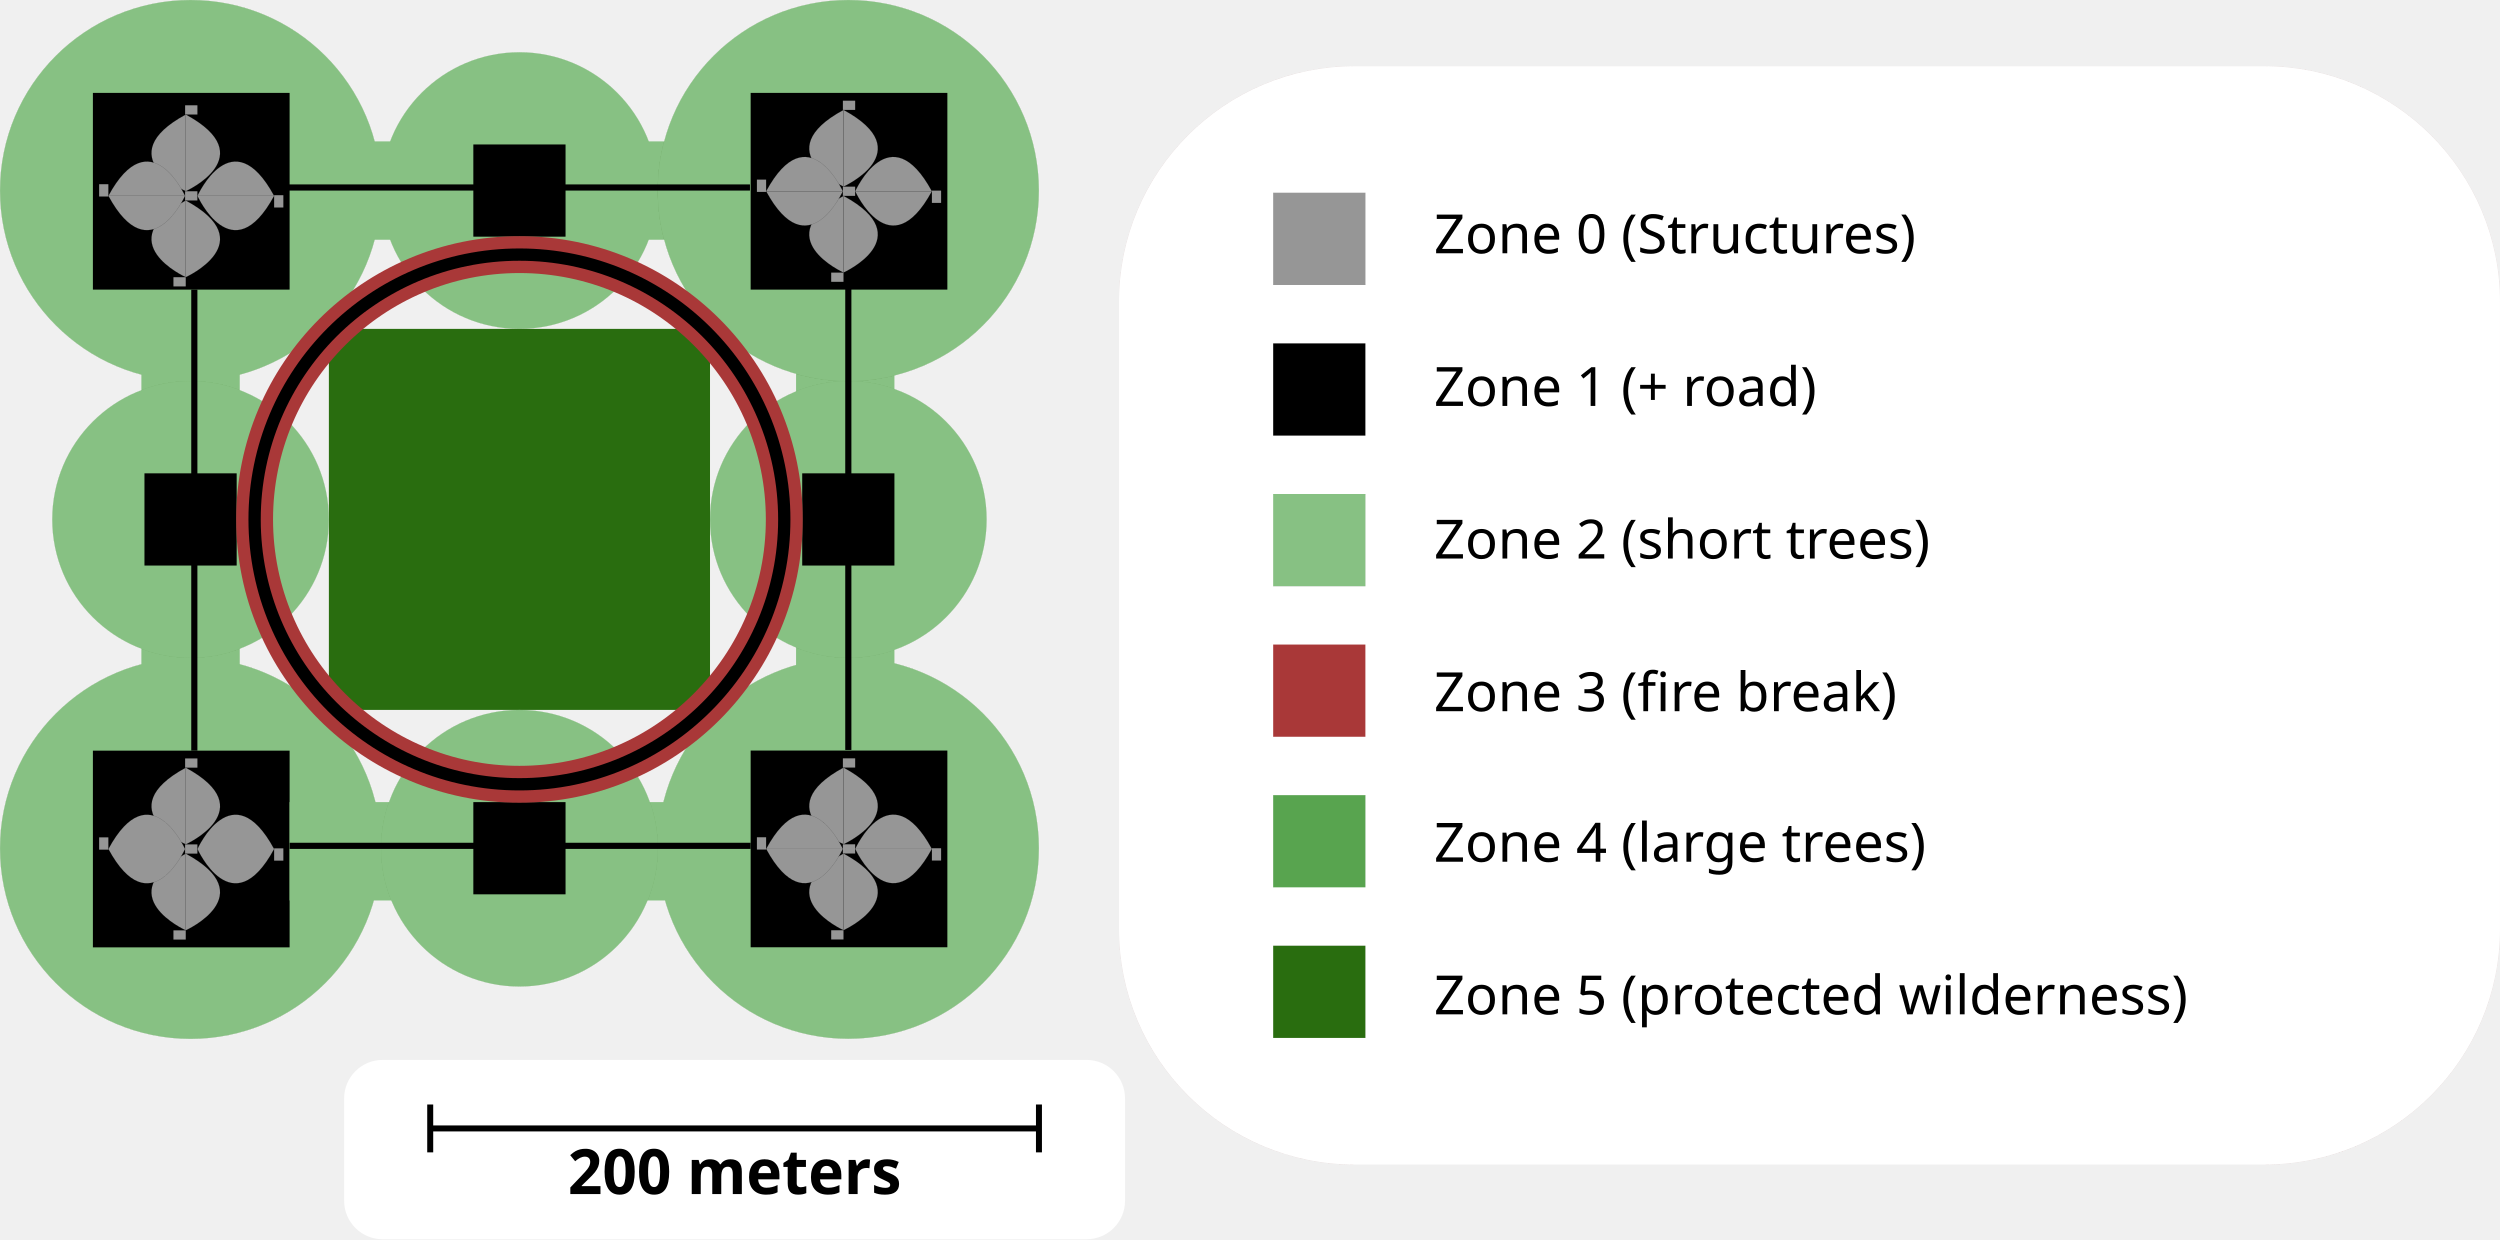
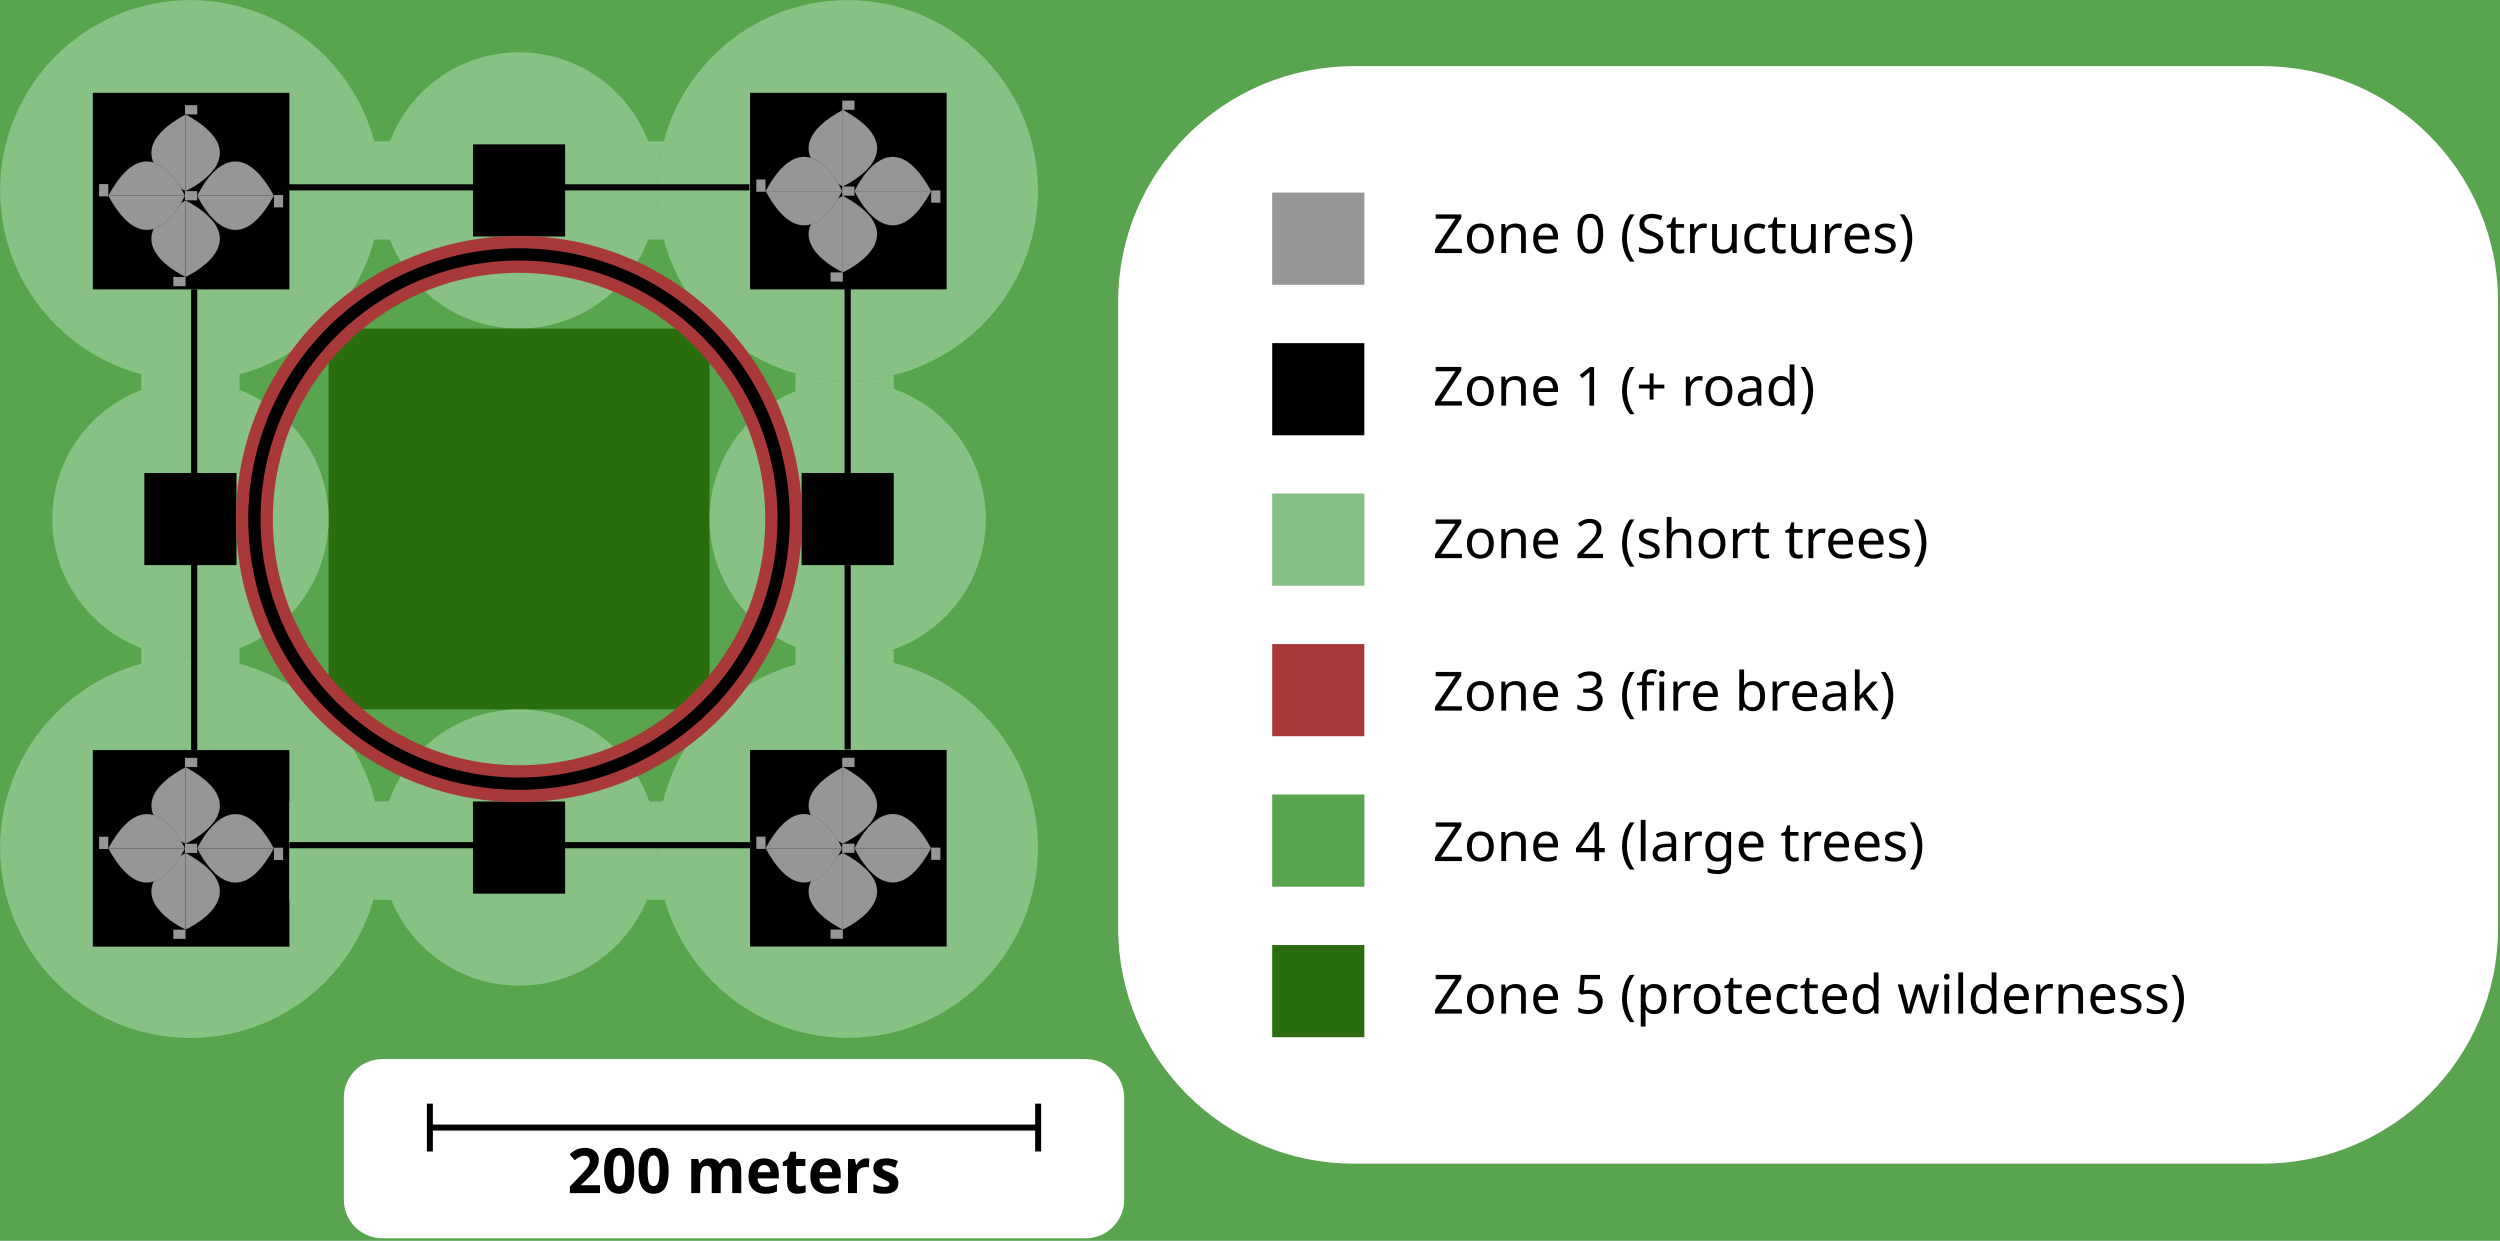
- <svg xmlns="http://www.w3.org/2000/svg" width="813.373cm" height="403.191cm" viewBox="0 0 8133.73 4031.907" version="1.1" id="svg8">
+ <svg xmlns="http://www.w3.org/2000/svg" width="814cm" height="404cm" viewBox="0 0 8140 4040" version="1.1" id="svg8">
  <defs id="defs2">
    <marker style="overflow:visible" id="Stop" refX="0" refY="0" orient="auto" markerWidth="1" markerHeight="8" viewBox="0 0 1 8" preserveAspectRatio="xMidYMid">
      <path style="fill:none;stroke:context-stroke;stroke-width:1" d="M 0,4 V -4" id="path171" />
    </marker>
  </defs>
+   <rect style="display:inline;opacity:1;fill:#58a44f;fill-opacity:1;stroke:none;stroke-width:20;stroke-miterlimit:3.4;stroke-dasharray:none;stroke-opacity:1" id="rect2698" width="8140" height="4040" x="1.4210855e-14" y="2.2737368e-13" />
  <g id="layer2" transform="translate(2.4840236e-5,-3.6194921e-5)" style="display:inline">
    <ellipse style="fill:#87c183;fill-opacity:1;stroke:#427629;stroke-width:0.372;stroke-linecap:round;stroke-linejoin:bevel;stroke-miterlimit:3.3;paint-order:stroke fill markers" id="path856" cx="620" cy="620" rx="619.814" ry="619.814" />
    <circle style="fill:#87c183;fill-opacity:1;stroke:#427629;stroke-width:0.27;stroke-linecap:round;stroke-linejoin:bevel;stroke-miterlimit:3.3;paint-order:stroke fill markers" id="path856-6" cx="1690" cy="620" r="449.865" />
    <ellipse style="fill:#87c183;fill-opacity:1;stroke:#427629;stroke-width:0.372;stroke-linecap:round;stroke-linejoin:bevel;stroke-miterlimit:3.3;paint-order:stroke fill markers" id="path856-0" cx="620" cy="2760" rx="619.814" ry="619.814" />
    <rect style="fill:#000000;fill-opacity:1;stroke:none;stroke-width:8.794;stroke-linecap:round;stroke-linejoin:bevel;stroke-miterlimit:3.3;paint-order:stroke fill markers" id="rect851-4" width="640" height="640" x="302.237" y="2442.236" />
    <ellipse style="fill:#87c183;fill-opacity:1;stroke:#427629;stroke-width:0.372;stroke-linecap:round;stroke-linejoin:bevel;stroke-miterlimit:3.3;paint-order:stroke fill markers" id="path856-88" cx="2760" cy="2759.679" rx="619.814" ry="619.814" />
    <rect style="display:inline;fill:#000000;fill-opacity:1;stroke:none;stroke-width:8.794;stroke-linecap:round;stroke-linejoin:bevel;stroke-miterlimit:3.3;paint-order:stroke fill markers" id="rect851-89" width="640" height="640" x="2442.237" y="2441.915" />
    <rect style="display:inline;fill:#87c183;fill-opacity:1;stroke-width:0.333;stroke-linecap:round;stroke-linejoin:bevel;stroke-miterlimit:3.3;paint-order:stroke fill markers" id="rect1049" width="1495.527" height="320" x="942.237" y="460" />
    <rect style="display:inline;fill:#87c183;fill-opacity:1;stroke-width:0.333;stroke-linecap:round;stroke-linejoin:bevel;stroke-miterlimit:3.3;paint-order:stroke fill markers" id="rect1049-0" width="1495.527" height="320" x="942.236" y="2609.679" />
    <rect style="display:inline;fill:#87c183;fill-opacity:1;stroke-width:0.333;stroke-linecap:round;stroke-linejoin:bevel;stroke-miterlimit:3.3;paint-order:stroke fill markers" id="rect1049-9" width="1495.527" height="320" x="-2435.527" y="2590" transform="rotate(-90)" />
    <rect style="display:inline;fill:#87c183;fill-opacity:1;stroke-width:0.333;stroke-linecap:round;stroke-linejoin:bevel;stroke-miterlimit:3.3;paint-order:stroke fill markers" id="rect1049-9-5" width="1495.527" height="320" x="-2437.763" y="460" transform="rotate(-90)" />
  </g>
  <g id="layer1" transform="translate(2.4840236e-5,-3.6194921e-5)" style="display:inline">
    <rect style="fill:#000000;fill-opacity:1;stroke:none;stroke-width:8.794;stroke-linecap:round;stroke-linejoin:bevel;stroke-miterlimit:3.3;paint-order:stroke fill markers" id="rect851" width="640" height="640" x="302.237" y="302.237" />
    <rect style="fill:#000000;fill-opacity:1;stroke:none;stroke-width:4.122;stroke-linecap:round;stroke-linejoin:bevel;stroke-miterlimit:3.3;paint-order:stroke fill markers" id="rect851-8" width="300" height="300" x="1540" y="470" />
    <rect style="fill:#296d0f;fill-opacity:1;stroke:none;stroke-width:0.663;stroke-linecap:round;stroke-linejoin:bevel;stroke-miterlimit:3.3;paint-order:stroke fill markers" id="rect1044" width="1240" height="1239.679" x="1070" y="1070" />
    <ellipse style="fill:#87c183;fill-opacity:1;stroke:#427629;stroke-width:0.372;stroke-linecap:round;stroke-linejoin:bevel;stroke-miterlimit:3.3;paint-order:stroke fill markers" id="path856-4" cx="2760" cy="620" rx="619.814" ry="619.814" />
    <rect style="fill:#000000;fill-opacity:1;stroke:none;stroke-width:8.794;stroke-linecap:round;stroke-linejoin:bevel;stroke-miterlimit:3.3;paint-order:stroke fill markers" id="rect851-3" width="640" height="640" x="2442.237" y="302.237" />
    <circle style="fill:#87c183;fill-opacity:1;stroke:#427629;stroke-width:0.27;stroke-linecap:round;stroke-linejoin:bevel;stroke-miterlimit:3.3;paint-order:stroke fill markers" id="path856-6-3" cx="620" cy="1690" r="449.865" />
    <rect style="fill:#000000;fill-opacity:1;stroke:none;stroke-width:4.122;stroke-linecap:round;stroke-linejoin:bevel;stroke-miterlimit:3.3;paint-order:stroke fill markers" id="rect851-8-3" width="300" height="300" x="470" y="1540" />
    <circle style="fill:#87c183;fill-opacity:1;stroke:#427629;stroke-width:0.27;stroke-linecap:round;stroke-linejoin:bevel;stroke-miterlimit:3.3;paint-order:stroke fill markers" id="path856-6-8" cx="2760" cy="1690" r="449.865" />
    <rect style="fill:#000000;fill-opacity:1;stroke:none;stroke-width:4.122;stroke-linecap:round;stroke-linejoin:bevel;stroke-miterlimit:3.3;paint-order:stroke fill markers" id="rect851-8-6" width="300" height="300" x="2610" y="1540" />
    <circle style="fill:#87c183;fill-opacity:1;stroke:#427629;stroke-width:0.27;stroke-linecap:round;stroke-linejoin:bevel;stroke-miterlimit:3.3;paint-order:stroke fill markers" id="path856-6-7" cx="1690" cy="2759.679" r="449.865" />
    <rect style="fill:#000000;fill-opacity:1;stroke:none;stroke-width:4.122;stroke-linecap:round;stroke-linejoin:bevel;stroke-miterlimit:3.3;paint-order:stroke fill markers" id="rect851-8-7" width="300" height="300" x="1540" y="2609.679" />
    <rect style="fill:#000000;fill-opacity:1;stroke-width:0.143;stroke-linecap:round;stroke-linejoin:bevel;stroke-miterlimit:3.3;paint-order:stroke fill markers" id="rect989" width="20" height="1500" x="622.237" y="942.237" />
    <rect style="fill:#000000;fill-opacity:1;stroke-width:0.143;stroke-linecap:round;stroke-linejoin:bevel;stroke-miterlimit:3.3;paint-order:stroke fill markers" id="rect989-6" width="20" height="1500" x="2750" y="940" />
    <rect style="display:inline;fill:#000000;fill-opacity:1;stroke-width:0.143;stroke-linecap:round;stroke-linejoin:bevel;stroke-miterlimit:3.3;paint-order:stroke fill markers" id="rect989-4" width="20" height="1500" x="2741.915" y="-2442.237" transform="rotate(90)" />
    <rect style="display:inline;fill:#000000;fill-opacity:1;stroke-width:0.143;stroke-linecap:round;stroke-linejoin:bevel;stroke-miterlimit:3.3;paint-order:stroke fill markers" id="rect989-4-0" width="20" height="1500" x="600" y="-2440" transform="rotate(90)" />
  </g>
  <g id="layer4" transform="translate(2.4840236e-5,-3.6194921e-5)" style="display:inline">
    <ellipse style="fill:none;fill-opacity:1;stroke:#a93838;stroke-width:120;stroke-linecap:round;stroke-linejoin:bevel;stroke-miterlimit:3.3;stroke-dasharray:none;stroke-opacity:1;paint-order:stroke fill markers" id="path1246-6" cx="1690" cy="1690" rx="861.658" ry="861.658" />
  </g>
  <g id="layer3" transform="translate(2.4840236e-5,-3.6194921e-5)" style="display:inline">
    <ellipse style="fill:none;fill-opacity:1;stroke:#000000;stroke-width:40;stroke-linecap:round;stroke-linejoin:bevel;stroke-miterlimit:3.3;stroke-dasharray:none;stroke-opacity:1;paint-order:stroke fill markers" id="path1246-6-9" cx="1690" cy="1690" rx="861.658" ry="861.658" />
  </g>
  <g id="layer6" transform="translate(2.4840236e-5,-3.6194921e-5)" style="display:inline">
    <g id="g2390">
      <g id="g2064" transform="matrix(0.2645833,0,0,0.2645833,361.9998,335.3936)" style="fill:#969696;fill-opacity:1;stroke-width:0.983;stroke-miterlimit:3.3;stroke-dasharray:none">
        <path style="fill:#969696;fill-opacity:1;stroke:#000000;stroke-width:0.983;stroke-linecap:butt;stroke-linejoin:miter;stroke-miterlimit:3.3;stroke-dasharray:none;stroke-opacity:1" d="m 916.216,1083.683 c 0,0 -949.56,-428.421 0,-943.166" id="path2013" />
        <rect style="fill:#969696;fill-opacity:1;stroke:none;stroke-width:0.983;stroke-linecap:round;stroke-linejoin:bevel;stroke-miterlimit:3.3;stroke-dasharray:none;paint-order:stroke fill markers" id="rect2019" width="151.181" height="113.386" x="908.216" y="27.131" />
        <path style="fill:#969696;fill-opacity:1;stroke:#000000;stroke-width:0.983;stroke-linecap:butt;stroke-linejoin:miter;stroke-miterlimit:3.3;stroke-dasharray:none;stroke-opacity:1" d="m 916.216,1083.683 c 0,0 949.56,-428.421 0,-943.166" id="path2013-7" />
      </g>
      <g id="g2064-7" transform="matrix(0.2645833,0,0,0.2645833,361.9379,615.058)" style="fill:#969696;fill-opacity:1;stroke-width:0.983;stroke-miterlimit:3.3;stroke-dasharray:none">
        <path style="fill:#969696;fill-opacity:1;stroke:#000000;stroke-width:0.983;stroke-linecap:butt;stroke-linejoin:miter;stroke-miterlimit:3.3;stroke-dasharray:none;stroke-opacity:1" d="m 916.216,1083.683 c 0,0 -949.56,-428.421 0,-943.166" id="path2013-5" />
        <rect style="fill:#969696;fill-opacity:1;stroke:none;stroke-width:0.983;stroke-linecap:round;stroke-linejoin:bevel;stroke-miterlimit:3.3;stroke-dasharray:none;paint-order:stroke fill markers" id="rect2019-4" width="151.181" height="113.386" x="908.216" y="27.131" />
        <path style="fill:#969696;fill-opacity:1;stroke:#000000;stroke-width:0.983;stroke-linecap:butt;stroke-linejoin:miter;stroke-miterlimit:3.3;stroke-dasharray:none;stroke-opacity:1" d="m 916.216,1083.683 c 0,0 949.56,-428.421 0,-943.166" id="path2013-7-8" />
      </g>
      <g id="g2064-1-1" transform="matrix(0,0.2645833,-0.2645833,0,929.0795,394.8212)" style="fill:#969696;fill-opacity:1;stroke-width:0.983;stroke-miterlimit:3.3;stroke-dasharray:none">
        <path style="fill:#969696;fill-opacity:1;stroke:#000000;stroke-width:0.983;stroke-linecap:butt;stroke-linejoin:miter;stroke-miterlimit:3.3;stroke-dasharray:none;stroke-opacity:1" d="m 916.216,1083.683 c 0,0 -949.56,-428.421 0,-943.166" id="path2013-2-0" />
        <rect style="fill:#969696;fill-opacity:1;stroke:none;stroke-width:0.983;stroke-linecap:round;stroke-linejoin:bevel;stroke-miterlimit:3.3;stroke-dasharray:none;paint-order:stroke fill markers" id="rect2019-8-5" width="151.181" height="113.386" x="908.216" y="27.131" />
        <path style="fill:#969696;fill-opacity:1;stroke:#000000;stroke-width:0.983;stroke-linecap:butt;stroke-linejoin:miter;stroke-miterlimit:3.3;stroke-dasharray:none;stroke-opacity:1" d="m 916.216,1083.683 c 0,0 949.56,-428.421 0,-943.166" id="path2013-7-9-1" />
      </g>
      <g id="g2064-4" transform="matrix(0,-0.2645833,0.2645833,0,315.3936,879.6519)" style="fill:#969696;fill-opacity:1;stroke-width:0.983;stroke-miterlimit:3.3;stroke-dasharray:none">
        <path style="fill:#969696;fill-opacity:1;stroke:#000000;stroke-width:0.983;stroke-linecap:butt;stroke-linejoin:miter;stroke-miterlimit:3.3;stroke-dasharray:none;stroke-opacity:1" d="m 916.216,1083.683 c 0,0 -949.56,-428.421 0,-943.166" id="path2013-72" />
        <rect style="fill:#969696;fill-opacity:1;stroke:none;stroke-width:0.983;stroke-linecap:round;stroke-linejoin:bevel;stroke-miterlimit:3.3;stroke-dasharray:none;paint-order:stroke fill markers" id="rect2019-40" width="151.181" height="113.386" x="908.216" y="27.131" />
        <path style="fill:#969696;fill-opacity:1;stroke:#000000;stroke-width:0.983;stroke-linecap:butt;stroke-linejoin:miter;stroke-miterlimit:3.3;stroke-dasharray:none;stroke-opacity:1" d="m 916.216,1083.683 c 0,0 949.56,-428.421 0,-943.166" id="path2013-7-6" />
      </g>
      <rect style="fill:#969696;fill-opacity:1;stroke:none;stroke-width:217.697;stroke-linecap:round;stroke-linejoin:bevel;stroke-miterlimit:3.3;paint-order:stroke fill markers" id="rect2019-8" width="40" height="30" x="564.291" y="901.901" />
    </g>
    <g id="g2390-3" transform="translate(2.7265625e-5,2125)">
      <g id="g2064-1" transform="matrix(0.2645833,0,0,0.2645833,361.9998,335.3936)" style="fill:#969696;fill-opacity:1;stroke-width:0.983;stroke-miterlimit:3.3;stroke-dasharray:none">
        <path style="fill:#969696;fill-opacity:1;stroke:#000000;stroke-width:0.983;stroke-linecap:butt;stroke-linejoin:miter;stroke-miterlimit:3.3;stroke-dasharray:none;stroke-opacity:1" d="m 916.216,1083.683 c 0,0 -949.56,-428.421 0,-943.166" id="path2013-1" />
        <rect style="fill:#969696;fill-opacity:1;stroke:none;stroke-width:0.983;stroke-linecap:round;stroke-linejoin:bevel;stroke-miterlimit:3.3;stroke-dasharray:none;paint-order:stroke fill markers" id="rect2019-0" width="151.181" height="113.386" x="908.216" y="27.131" />
        <path style="fill:#969696;fill-opacity:1;stroke:#000000;stroke-width:0.983;stroke-linecap:butt;stroke-linejoin:miter;stroke-miterlimit:3.3;stroke-dasharray:none;stroke-opacity:1" d="m 916.216,1083.683 c 0,0 949.56,-428.421 0,-943.166" id="path2013-7-3" />
      </g>
      <g id="g2064-7-4" transform="matrix(0.2645833,0,0,0.2645833,361.9379,615.058)" style="fill:#969696;fill-opacity:1;stroke-width:0.983;stroke-miterlimit:3.3;stroke-dasharray:none">
        <path style="fill:#969696;fill-opacity:1;stroke:#000000;stroke-width:0.983;stroke-linecap:butt;stroke-linejoin:miter;stroke-miterlimit:3.3;stroke-dasharray:none;stroke-opacity:1" d="m 916.216,1083.683 c 0,0 -949.56,-428.421 0,-943.166" id="path2013-5-0" />
        <rect style="fill:#969696;fill-opacity:1;stroke:none;stroke-width:0.983;stroke-linecap:round;stroke-linejoin:bevel;stroke-miterlimit:3.3;stroke-dasharray:none;paint-order:stroke fill markers" id="rect2019-4-3" width="151.181" height="113.386" x="908.216" y="27.131" />
        <path style="fill:#969696;fill-opacity:1;stroke:#000000;stroke-width:0.983;stroke-linecap:butt;stroke-linejoin:miter;stroke-miterlimit:3.3;stroke-dasharray:none;stroke-opacity:1" d="m 916.216,1083.683 c 0,0 949.56,-428.421 0,-943.166" id="path2013-7-8-9" />
      </g>
      <g id="g2064-1-1-1" transform="matrix(0,0.2645833,-0.2645833,0,929.0795,394.8212)" style="fill:#969696;fill-opacity:1;stroke-width:0.983;stroke-miterlimit:3.3;stroke-dasharray:none">
        <path style="fill:#969696;fill-opacity:1;stroke:#000000;stroke-width:0.983;stroke-linecap:butt;stroke-linejoin:miter;stroke-miterlimit:3.3;stroke-dasharray:none;stroke-opacity:1" d="m 916.216,1083.683 c 0,0 -949.56,-428.421 0,-943.166" id="path2013-2-0-9" />
        <rect style="fill:#969696;fill-opacity:1;stroke:none;stroke-width:0.983;stroke-linecap:round;stroke-linejoin:bevel;stroke-miterlimit:3.3;stroke-dasharray:none;paint-order:stroke fill markers" id="rect2019-8-5-6" width="151.181" height="113.386" x="908.216" y="27.131" />
        <path style="fill:#969696;fill-opacity:1;stroke:#000000;stroke-width:0.983;stroke-linecap:butt;stroke-linejoin:miter;stroke-miterlimit:3.3;stroke-dasharray:none;stroke-opacity:1" d="m 916.216,1083.683 c 0,0 949.56,-428.421 0,-943.166" id="path2013-7-9-1-9" />
      </g>
      <g id="g2064-4-3" transform="matrix(0,-0.2645833,0.2645833,0,315.3936,879.6519)" style="fill:#969696;fill-opacity:1;stroke-width:0.983;stroke-miterlimit:3.3;stroke-dasharray:none">
        <path style="fill:#969696;fill-opacity:1;stroke:#000000;stroke-width:0.983;stroke-linecap:butt;stroke-linejoin:miter;stroke-miterlimit:3.3;stroke-dasharray:none;stroke-opacity:1" d="m 916.216,1083.683 c 0,0 -949.56,-428.421 0,-943.166" id="path2013-72-3" />
        <rect style="fill:#969696;fill-opacity:1;stroke:none;stroke-width:0.983;stroke-linecap:round;stroke-linejoin:bevel;stroke-miterlimit:3.3;stroke-dasharray:none;paint-order:stroke fill markers" id="rect2019-40-8" width="151.181" height="113.386" x="908.216" y="27.131" />
        <path style="fill:#969696;fill-opacity:1;stroke:#000000;stroke-width:0.983;stroke-linecap:butt;stroke-linejoin:miter;stroke-miterlimit:3.3;stroke-dasharray:none;stroke-opacity:1" d="m 916.216,1083.683 c 0,0 949.56,-428.421 0,-943.166" id="path2013-7-6-0" />
      </g>
      <rect style="fill:#969696;fill-opacity:1;stroke:none;stroke-width:217.697;stroke-linecap:round;stroke-linejoin:bevel;stroke-miterlimit:3.3;paint-order:stroke fill markers" id="rect2019-8-56" width="40" height="30" x="564.291" y="901.901" />
    </g>
    <g id="g2390-6" transform="translate(2140,2124.678)">
      <g id="g2064-40" transform="matrix(0.2645833,0,0,0.2645833,361.9998,335.3936)" style="fill:#969696;fill-opacity:1;stroke-width:0.983;stroke-miterlimit:3.3;stroke-dasharray:none">
        <path style="fill:#969696;fill-opacity:1;stroke:#000000;stroke-width:0.983;stroke-linecap:butt;stroke-linejoin:miter;stroke-miterlimit:3.3;stroke-dasharray:none;stroke-opacity:1" d="m 916.216,1083.683 c 0,0 -949.56,-428.421 0,-943.166" id="path2013-0" />
        <rect style="fill:#969696;fill-opacity:1;stroke:none;stroke-width:0.983;stroke-linecap:round;stroke-linejoin:bevel;stroke-miterlimit:3.3;stroke-dasharray:none;paint-order:stroke fill markers" id="rect2019-46" width="151.181" height="113.386" x="908.216" y="27.131" />
        <path style="fill:#969696;fill-opacity:1;stroke:#000000;stroke-width:0.983;stroke-linecap:butt;stroke-linejoin:miter;stroke-miterlimit:3.3;stroke-dasharray:none;stroke-opacity:1" d="m 916.216,1083.683 c 0,0 949.56,-428.421 0,-943.166" id="path2013-7-2" />
      </g>
      <g id="g2064-7-6" transform="matrix(0.2645833,0,0,0.2645833,361.9379,615.058)" style="fill:#969696;fill-opacity:1;stroke-width:0.983;stroke-miterlimit:3.3;stroke-dasharray:none">
        <path style="fill:#969696;fill-opacity:1;stroke:#000000;stroke-width:0.983;stroke-linecap:butt;stroke-linejoin:miter;stroke-miterlimit:3.3;stroke-dasharray:none;stroke-opacity:1" d="m 916.216,1083.683 c 0,0 -949.56,-428.421 0,-943.166" id="path2013-5-7" />
        <rect style="fill:#969696;fill-opacity:1;stroke:none;stroke-width:0.983;stroke-linecap:round;stroke-linejoin:bevel;stroke-miterlimit:3.3;stroke-dasharray:none;paint-order:stroke fill markers" id="rect2019-4-5" width="151.181" height="113.386" x="908.216" y="27.131" />
        <path style="fill:#969696;fill-opacity:1;stroke:#000000;stroke-width:0.983;stroke-linecap:butt;stroke-linejoin:miter;stroke-miterlimit:3.3;stroke-dasharray:none;stroke-opacity:1" d="m 916.216,1083.683 c 0,0 949.56,-428.421 0,-943.166" id="path2013-7-8-6" />
      </g>
      <g id="g2064-1-1-9" transform="matrix(0,0.2645833,-0.2645833,0,929.0795,394.8212)" style="fill:#969696;fill-opacity:1;stroke-width:0.983;stroke-miterlimit:3.3;stroke-dasharray:none">
        <path style="fill:#969696;fill-opacity:1;stroke:#000000;stroke-width:0.983;stroke-linecap:butt;stroke-linejoin:miter;stroke-miterlimit:3.3;stroke-dasharray:none;stroke-opacity:1" d="m 916.216,1083.683 c 0,0 -949.56,-428.421 0,-943.166" id="path2013-2-0-8" />
        <rect style="fill:#969696;fill-opacity:1;stroke:none;stroke-width:0.983;stroke-linecap:round;stroke-linejoin:bevel;stroke-miterlimit:3.3;stroke-dasharray:none;paint-order:stroke fill markers" id="rect2019-8-5-7" width="151.181" height="113.386" x="908.216" y="27.131" />
        <path style="fill:#969696;fill-opacity:1;stroke:#000000;stroke-width:0.983;stroke-linecap:butt;stroke-linejoin:miter;stroke-miterlimit:3.3;stroke-dasharray:none;stroke-opacity:1" d="m 916.216,1083.683 c 0,0 949.56,-428.421 0,-943.166" id="path2013-7-9-1-2" />
      </g>
      <g id="g2064-4-8" transform="matrix(0,-0.2645833,0.2645833,0,315.3936,879.6519)" style="fill:#969696;fill-opacity:1;stroke-width:0.983;stroke-miterlimit:3.3;stroke-dasharray:none">
        <path style="fill:#969696;fill-opacity:1;stroke:#000000;stroke-width:0.983;stroke-linecap:butt;stroke-linejoin:miter;stroke-miterlimit:3.3;stroke-dasharray:none;stroke-opacity:1" d="m 916.216,1083.683 c 0,0 -949.56,-428.421 0,-943.166" id="path2013-72-2" />
        <rect style="fill:#969696;fill-opacity:1;stroke:none;stroke-width:0.983;stroke-linecap:round;stroke-linejoin:bevel;stroke-miterlimit:3.3;stroke-dasharray:none;paint-order:stroke fill markers" id="rect2019-40-9" width="151.181" height="113.386" x="908.216" y="27.131" />
        <path style="fill:#969696;fill-opacity:1;stroke:#000000;stroke-width:0.983;stroke-linecap:butt;stroke-linejoin:miter;stroke-miterlimit:3.3;stroke-dasharray:none;stroke-opacity:1" d="m 916.216,1083.683 c 0,0 949.56,-428.421 0,-943.166" id="path2013-7-6-9" />
      </g>
      <rect style="fill:#969696;fill-opacity:1;stroke:none;stroke-width:217.697;stroke-linecap:round;stroke-linejoin:bevel;stroke-miterlimit:3.3;paint-order:stroke fill markers" id="rect2019-8-6" width="40" height="30" x="564.291" y="901.901" />
    </g>
    <g id="g2390-0" transform="translate(2140,-14.99996)">
      <g id="g2064-2" transform="matrix(0.2645833,0,0,0.2645833,361.9998,335.3936)" style="fill:#969696;fill-opacity:1;stroke-width:0.983;stroke-miterlimit:3.3;stroke-dasharray:none">
        <path style="fill:#969696;fill-opacity:1;stroke:#000000;stroke-width:0.983;stroke-linecap:butt;stroke-linejoin:miter;stroke-miterlimit:3.3;stroke-dasharray:none;stroke-opacity:1" d="m 916.216,1083.683 c 0,0 -949.56,-428.421 0,-943.166" id="path2013-76" />
        <rect style="fill:#969696;fill-opacity:1;stroke:none;stroke-width:0.983;stroke-linecap:round;stroke-linejoin:bevel;stroke-miterlimit:3.3;stroke-dasharray:none;paint-order:stroke fill markers" id="rect2019-1" width="151.181" height="113.386" x="908.216" y="27.131" />
        <path style="fill:#969696;fill-opacity:1;stroke:#000000;stroke-width:0.983;stroke-linecap:butt;stroke-linejoin:miter;stroke-miterlimit:3.3;stroke-dasharray:none;stroke-opacity:1" d="m 916.216,1083.683 c 0,0 949.56,-428.421 0,-943.166" id="path2013-7-32" />
      </g>
      <g id="g2064-7-1" transform="matrix(0.2645833,0,0,0.2645833,361.9379,615.058)" style="fill:#969696;fill-opacity:1;stroke-width:0.983;stroke-miterlimit:3.3;stroke-dasharray:none">
        <path style="fill:#969696;fill-opacity:1;stroke:#000000;stroke-width:0.983;stroke-linecap:butt;stroke-linejoin:miter;stroke-miterlimit:3.3;stroke-dasharray:none;stroke-opacity:1" d="m 916.216,1083.683 c 0,0 -949.56,-428.421 0,-943.166" id="path2013-5-5" />
        <rect style="fill:#969696;fill-opacity:1;stroke:none;stroke-width:0.983;stroke-linecap:round;stroke-linejoin:bevel;stroke-miterlimit:3.3;stroke-dasharray:none;paint-order:stroke fill markers" id="rect2019-4-9" width="151.181" height="113.386" x="908.216" y="27.131" />
        <path style="fill:#969696;fill-opacity:1;stroke:#000000;stroke-width:0.983;stroke-linecap:butt;stroke-linejoin:miter;stroke-miterlimit:3.3;stroke-dasharray:none;stroke-opacity:1" d="m 916.216,1083.683 c 0,0 949.56,-428.421 0,-943.166" id="path2013-7-8-91" />
      </g>
      <g id="g2064-1-1-4" transform="matrix(0,0.2645833,-0.2645833,0,929.0795,394.8212)" style="fill:#969696;fill-opacity:1;stroke-width:0.983;stroke-miterlimit:3.3;stroke-dasharray:none">
        <path style="fill:#969696;fill-opacity:1;stroke:#000000;stroke-width:0.983;stroke-linecap:butt;stroke-linejoin:miter;stroke-miterlimit:3.3;stroke-dasharray:none;stroke-opacity:1" d="m 916.216,1083.683 c 0,0 -949.56,-428.421 0,-943.166" id="path2013-2-0-91" />
        <rect style="fill:#969696;fill-opacity:1;stroke:none;stroke-width:0.983;stroke-linecap:round;stroke-linejoin:bevel;stroke-miterlimit:3.3;stroke-dasharray:none;paint-order:stroke fill markers" id="rect2019-8-5-0" width="151.181" height="113.386" x="908.216" y="27.131" />
        <path style="fill:#969696;fill-opacity:1;stroke:#000000;stroke-width:0.983;stroke-linecap:butt;stroke-linejoin:miter;stroke-miterlimit:3.3;stroke-dasharray:none;stroke-opacity:1" d="m 916.216,1083.683 c 0,0 949.56,-428.421 0,-943.166" id="path2013-7-9-1-7" />
      </g>
      <g id="g2064-4-5" transform="matrix(0,-0.2645833,0.2645833,0,315.3936,879.6519)" style="fill:#969696;fill-opacity:1;stroke-width:0.983;stroke-miterlimit:3.3;stroke-dasharray:none">
        <path style="fill:#969696;fill-opacity:1;stroke:#000000;stroke-width:0.983;stroke-linecap:butt;stroke-linejoin:miter;stroke-miterlimit:3.3;stroke-dasharray:none;stroke-opacity:1" d="m 916.216,1083.683 c 0,0 -949.56,-428.421 0,-943.166" id="path2013-72-8" />
        <rect style="fill:#969696;fill-opacity:1;stroke:none;stroke-width:0.983;stroke-linecap:round;stroke-linejoin:bevel;stroke-miterlimit:3.3;stroke-dasharray:none;paint-order:stroke fill markers" id="rect2019-40-7" width="151.181" height="113.386" x="908.216" y="27.131" />
        <path style="fill:#969696;fill-opacity:1;stroke:#000000;stroke-width:0.983;stroke-linecap:butt;stroke-linejoin:miter;stroke-miterlimit:3.3;stroke-dasharray:none;stroke-opacity:1" d="m 916.216,1083.683 c 0,0 949.56,-428.421 0,-943.166" id="path2013-7-6-04" />
      </g>
      <rect style="fill:#969696;fill-opacity:1;stroke:none;stroke-width:217.697;stroke-linecap:round;stroke-linejoin:bevel;stroke-miterlimit:3.3;paint-order:stroke fill markers" id="rect2019-8-8" width="40" height="30" x="564.291" y="901.901" />
    </g>
  </g>
  <g id="layer7" transform="translate(2.4840236e-5,-3.6194921e-5)" style="display:inline">
    <g id="g1871" transform="matrix(0.9997355,0,0,0.9997355,0.6321819,6.23882)" style="display:inline">
      <rect style="display:inline;fill:#ffffff;fill-opacity:1;stroke:#a93838;stroke-width:0.05;stroke-linecap:round;stroke-linejoin:bevel;stroke-miterlimit:3.3;stroke-dasharray:none;stroke-opacity:1;paint-order:stroke fill markers" id="rect2699-4" width="2541.324" height="583.621" x="1119.302" y="3443.087" ry="125.317" />
      <text xml:space="preserve" style="font-style:normal;font-variant:normal;font-weight:normal;font-stretch:normal;font-size:36px;line-height:0.1;font-family:'Open Sans';-inkscape-font-specification:'Open Sans, Normal';font-variant-ligatures:normal;font-variant-caps:normal;font-variant-numeric:normal;font-variant-east-asian:normal;word-spacing:-0.362px;direction:ltr;display:inline;fill:#000000;fill-opacity:1;stroke:none;stroke-width:19.75;stroke-miterlimit:3.4;stroke-dasharray:none;stroke-opacity:1" x="1879.872" y="3812.891" id="text1817" transform="scale(0.9828004,1.017501)">
        <tspan id="tspan1815" style="font-style:normal;font-variant:normal;font-weight:bold;font-stretch:normal;font-size:200px;font-family:'Open Sans';-inkscape-font-specification:'Open Sans, Bold';font-variant-ligatures:normal;font-variant-caps:normal;font-variant-numeric:normal;font-variant-east-asian:normal;direction:ltr;opacity:1;fill:#000000;fill-opacity:1;stroke:none;stroke-width:19.75;stroke-opacity:1" x="1879.872" y="3812.891">200 meters</tspan>
      </text>
      <path style="display:inline;fill:none;stroke:#000000;stroke-width:19.471;stroke-miterlimit:3.4;stroke-dasharray:none;marker-start:url(#Stop);marker-end:url(#Stop)" d="M 1399.442,3666.072 H 3380.487" id="path1384" />
    </g>
    <text xml:space="preserve" style="font-style:normal;font-weight:normal;font-size:10.583px;line-height:1.25;font-family:sans-serif;display:inline;fill:#000000;fill-opacity:1;stroke:none;stroke-width:0.265" x="5958.774" y="1627.671" id="text2755">
      <tspan id="tspan2753" x="5958.774" y="1627.671" style="stroke-width:0.265">t</tspan>
    </text>
    <g id="g2876" transform="translate(-3786.666,-65.20979)" style="display:inline">
      <rect style="display:inline;fill:#ffffff;fill-opacity:1;stroke:#a93838;stroke-width:0.163;stroke-linecap:round;stroke-linejoin:bevel;stroke-miterlimit:3.3;stroke-dasharray:none;stroke-opacity:1;paint-order:stroke fill markers" id="rect2699" width="4492.908" height="3573.42" x="7427.406" y="280.62" ry="767.297" />
      <g id="g2853">
        <rect style="fill:#969696;fill-opacity:1;stroke:#000000;stroke-width:0.193;stroke-linecap:round;stroke-linejoin:bevel;stroke-miterlimit:3.3;stroke-dasharray:none;stroke-opacity:1;paint-order:stroke fill markers" id="rect2600" width="299.807" height="299.807" x="7929.013" y="692.595" />
        <rect style="fill:#000000;fill-opacity:1;stroke:#000000;stroke-width:0.193;stroke-linecap:round;stroke-linejoin:bevel;stroke-miterlimit:3.3;stroke-dasharray:none;stroke-opacity:1;paint-order:stroke fill markers" id="rect2600-0" width="299.807" height="299.807" x="7929.013" y="1182.528" />
        <rect style="fill:#87c183;fill-opacity:1;stroke:#000000;stroke-width:0.193;stroke-linecap:round;stroke-linejoin:bevel;stroke-miterlimit:3.3;stroke-dasharray:none;stroke-opacity:1;paint-order:stroke fill markers" id="rect2600-4" width="299.807" height="299.807" x="7929.013" y="1672.46" />
        <rect style="fill:#a93838;fill-opacity:1;stroke:#a93838;stroke-width:0.19;stroke-linecap:round;stroke-linejoin:bevel;stroke-miterlimit:3.3;stroke-dasharray:none;stroke-opacity:1;paint-order:stroke fill markers" id="rect2600-2" width="299.807" height="299.807" x="7929.013" y="2162.392" />
        <rect style="fill:#58a44f;fill-opacity:1;stroke:#000000;stroke-width:0.193;stroke-linecap:round;stroke-linejoin:bevel;stroke-miterlimit:3.3;stroke-dasharray:none;stroke-opacity:1;paint-order:stroke fill markers" id="rect2600-9" width="299.807" height="299.807" x="7929.013" y="2652.324" />
        <rect style="fill:#296d0f;fill-opacity:1;stroke:#000000;stroke-width:0.193;stroke-linecap:round;stroke-linejoin:bevel;stroke-miterlimit:3.3;stroke-dasharray:none;stroke-opacity:1;paint-order:stroke fill markers" id="rect2600-6" width="299.807" height="299.807" x="7929.013" y="3142.257" />
      </g>
      <g id="g2845">
        <text xml:space="preserve" style="font-style:normal;font-variant:normal;font-weight:normal;font-stretch:normal;font-size:176.389px;line-height:1.25;font-family:sans-serif;-inkscape-font-specification:'sans-serif, Normal';font-variant-ligatures:normal;font-variant-caps:normal;font-variant-numeric:normal;font-variant-east-asian:normal;fill:#000000;fill-opacity:1;stroke:none;stroke-width:0.265" x="8452.382" y="889.268" id="text2703">
          <tspan id="tspan2701" x="8452.382" y="889.268" style="font-style:normal;font-variant:normal;font-weight:normal;font-stretch:normal;font-size:176.389px;font-family:sans-serif;-inkscape-font-specification:'sans-serif, Normal';font-variant-ligatures:normal;font-variant-caps:normal;font-variant-numeric:normal;font-variant-east-asian:normal;fill:#000000;fill-opacity:1;stroke-width:0.265">Zone 0 (Structures)</tspan>
        </text>
        <text xml:space="preserve" style="font-style:normal;font-variant:normal;font-weight:normal;font-stretch:normal;font-size:176.389px;line-height:1.25;font-family:sans-serif;-inkscape-font-specification:'sans-serif, Normal';font-variant-ligatures:normal;font-variant-caps:normal;font-variant-numeric:normal;font-variant-east-asian:normal;fill:#000000;fill-opacity:1;stroke:none;stroke-width:0.265" x="8452.382" y="1385.908" id="text2703-0">
          <tspan id="tspan2701-4" x="8452.382" y="1385.908" style="font-style:normal;font-variant:normal;font-weight:normal;font-stretch:normal;font-size:176.389px;font-family:sans-serif;-inkscape-font-specification:'sans-serif, Normal';font-variant-ligatures:normal;font-variant-caps:normal;font-variant-numeric:normal;font-variant-east-asian:normal;fill:#000000;fill-opacity:1;stroke-width:0.265">Zone 1 (+ road)</tspan>
        </text>
        <text xml:space="preserve" style="font-style:normal;font-variant:normal;font-weight:normal;font-stretch:normal;font-size:176.389px;line-height:1.25;font-family:sans-serif;-inkscape-font-specification:'sans-serif, Normal';font-variant-ligatures:normal;font-variant-caps:normal;font-variant-numeric:normal;font-variant-east-asian:normal;fill:#000000;fill-opacity:1;stroke:none;stroke-width:0.265" x="8452.382" y="1882.462" id="text2703-0-2">
          <tspan id="tspan2701-4-2" x="8452.382" y="1882.462" style="font-style:normal;font-variant:normal;font-weight:normal;font-stretch:normal;font-size:176.389px;font-family:sans-serif;-inkscape-font-specification:'sans-serif, Normal';font-variant-ligatures:normal;font-variant-caps:normal;font-variant-numeric:normal;font-variant-east-asian:normal;fill:#000000;fill-opacity:1;stroke-width:0.265">Zone 2 (short trees)</tspan>
        </text>
        <text xml:space="preserve" style="font-style:normal;font-variant:normal;font-weight:normal;font-stretch:normal;font-size:176.389px;line-height:1.25;font-family:sans-serif;-inkscape-font-specification:'sans-serif, Normal';font-variant-ligatures:normal;font-variant-caps:normal;font-variant-numeric:normal;font-variant-east-asian:normal;fill:#000000;fill-opacity:1;stroke:none;stroke-width:0.265" x="8452.382" y="2868.85" id="text2703-0-2-2">
          <tspan id="tspan2701-4-2-0" x="8452.382" y="2868.85" style="font-style:normal;font-variant:normal;font-weight:normal;font-stretch:normal;font-size:176.389px;font-family:sans-serif;-inkscape-font-specification:'sans-serif, Normal';font-variant-ligatures:normal;font-variant-caps:normal;font-variant-numeric:normal;font-variant-east-asian:normal;fill:#000000;fill-opacity:1;stroke-width:0.265">Zone 4 (large trees)</tspan>
        </text>
        <text xml:space="preserve" style="font-style:normal;font-variant:normal;font-weight:normal;font-stretch:normal;font-size:176.389px;line-height:1.25;font-family:sans-serif;-inkscape-font-specification:'sans-serif, Normal';font-variant-ligatures:normal;font-variant-caps:normal;font-variant-numeric:normal;font-variant-east-asian:normal;fill:#000000;fill-opacity:1;stroke:none;stroke-width:0.265" x="8452.382" y="2379.015" id="text2703-0-2-2-5">
          <tspan id="tspan2701-4-2-0-5" x="8452.382" y="2379.015" style="font-style:normal;font-variant:normal;font-weight:normal;font-stretch:normal;font-size:176.389px;font-family:sans-serif;-inkscape-font-specification:'sans-serif, Normal';font-variant-ligatures:normal;font-variant-caps:normal;font-variant-numeric:normal;font-variant-east-asian:normal;fill:#000000;fill-opacity:1;stroke-width:0.265">Zone 3 (fire break)</tspan>
        </text>
        <text xml:space="preserve" style="font-style:normal;font-variant:normal;font-weight:normal;font-stretch:normal;font-size:176.389px;line-height:1.25;font-family:sans-serif;-inkscape-font-specification:'sans-serif, Normal';font-variant-ligatures:normal;font-variant-caps:normal;font-variant-numeric:normal;font-variant-east-asian:normal;fill:#000000;fill-opacity:1;stroke:none;stroke-width:0.265" x="8452.382" y="3365.405" id="text2703-0-2-2-2">
          <tspan id="tspan2701-4-2-0-9" x="8452.382" y="3365.405" style="font-style:normal;font-variant:normal;font-weight:normal;font-stretch:normal;font-size:176.389px;font-family:sans-serif;-inkscape-font-specification:'sans-serif, Normal';font-variant-ligatures:normal;font-variant-caps:normal;font-variant-numeric:normal;font-variant-east-asian:normal;fill:#000000;fill-opacity:1;stroke-width:0.265">Zone 5 (protected wilderness)</tspan>
        </text>
      </g>
    </g>
  </g>
</svg>
